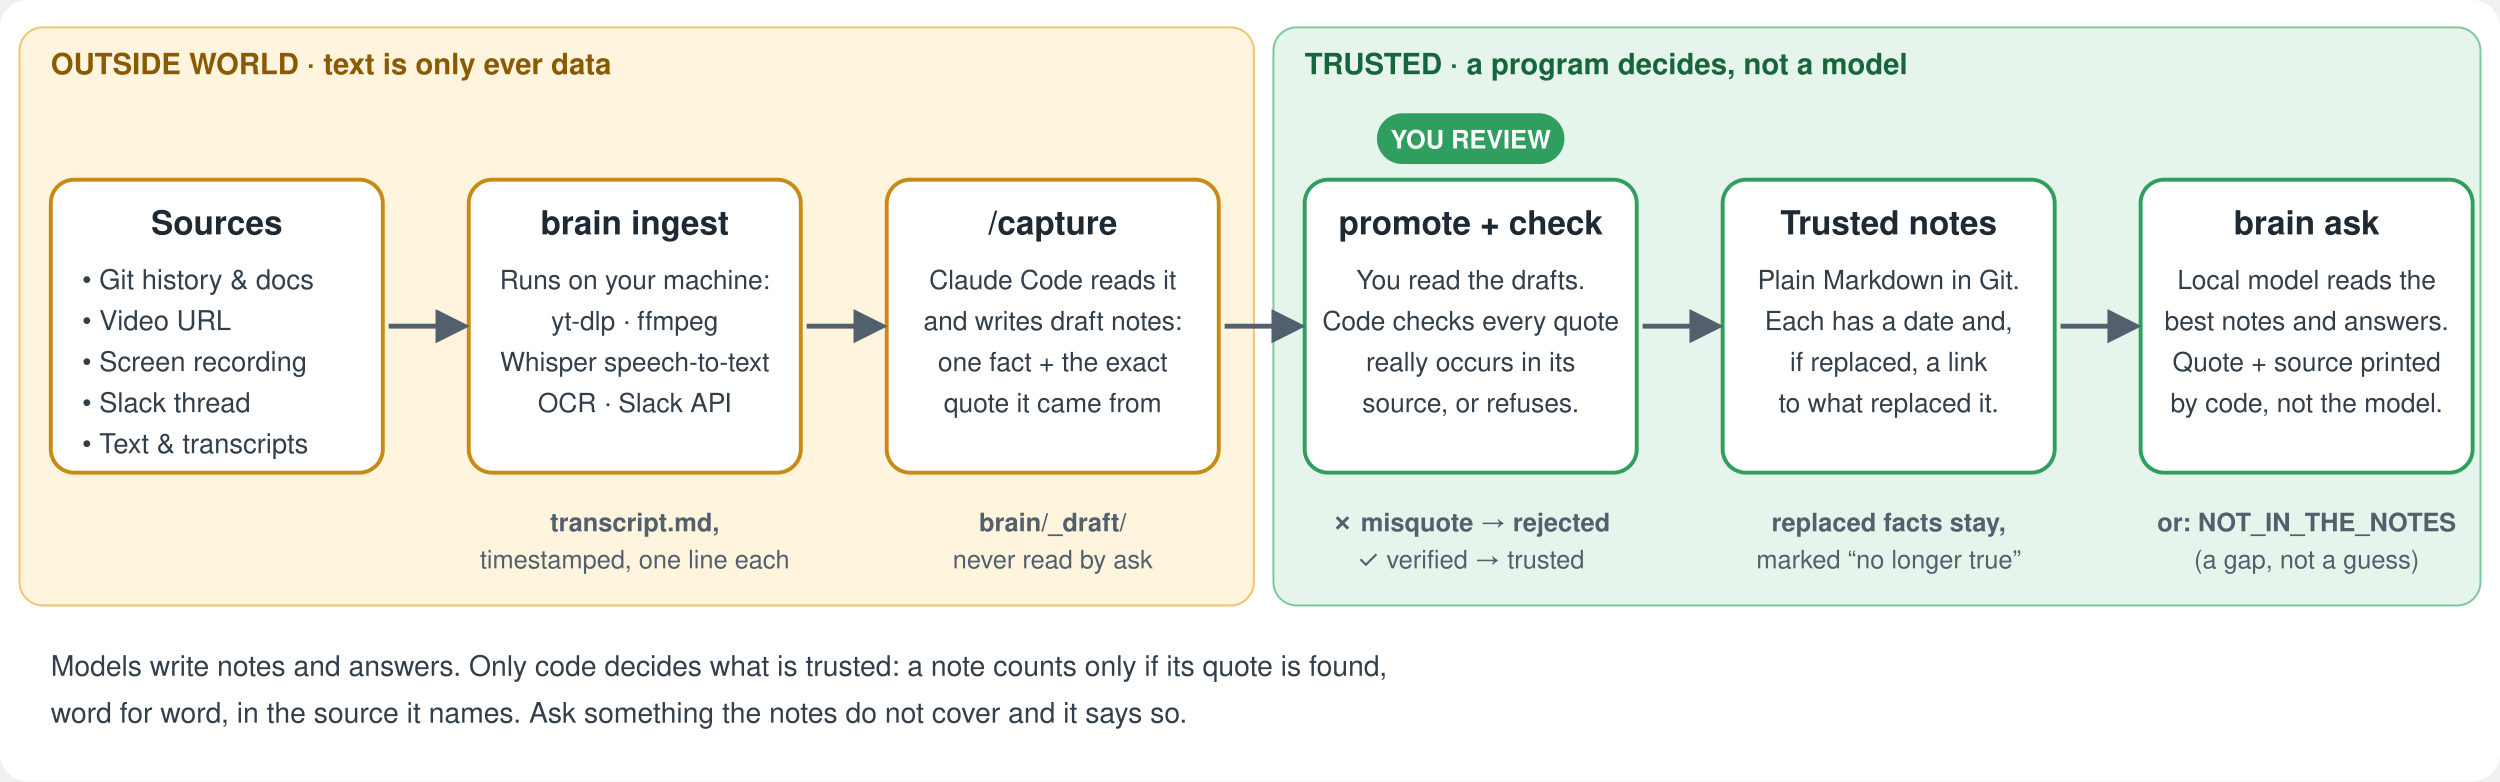
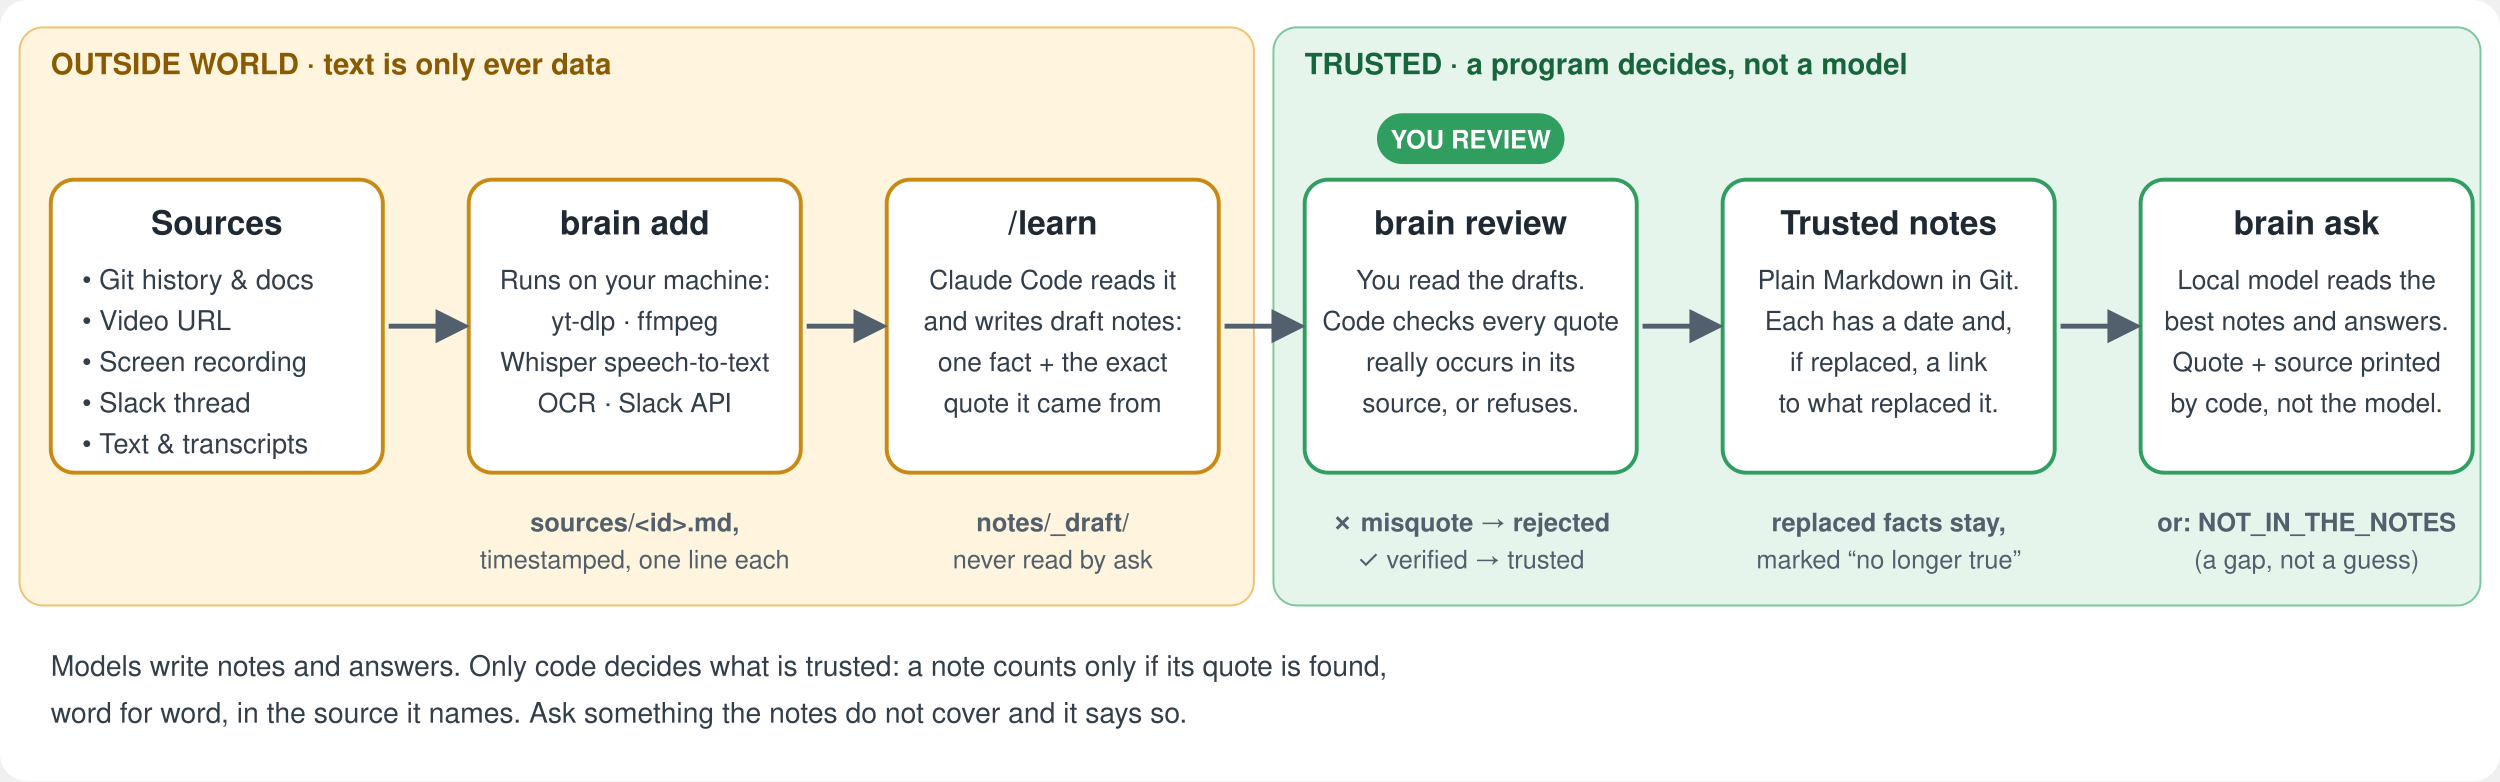
<svg xmlns="http://www.w3.org/2000/svg" viewBox="0 0 1280 400" width="1280" height="400" font-family="-apple-system,Segoe UI,Helvetica,Arial,sans-serif">
  <defs>
    <marker id="ar" viewBox="0 0 10 10" refX="8" refY="5" markerWidth="7" markerHeight="7" orient="auto">
      <path d="M0,0 L10,5 L0,10 z" fill="#52606d" />
    </marker>
  </defs>
  <rect width="1280" height="400" rx="14" fill="#ffffff" />
  <rect x="10" y="14" width="632" height="296" rx="12" fill="#fff4de" stroke="#f0c36d" />
  <rect x="652" y="14" width="618" height="296" rx="12" fill="#e5f5ec" stroke="#7cc79b" />
  <text x="26" y="38" font-size="15" font-weight="700" fill="#8a5a00">OUTSIDE WORLD · text is only ever data</text>
  <text x="668" y="38" font-size="15" font-weight="700" fill="#17653a">TRUSTED · a program decides, not a model</text>
  <rect x="26" y="92" width="170" height="150" rx="12" fill="#ffffff" stroke="#c98a14" stroke-width="2" />
  <text x="111.0" y="120" text-anchor="middle" font-size="17" font-weight="700" fill="#1f2933">Sources</text>
  <text x="42" y="148" font-size="14" fill="#323f4b">• Git history &amp; docs</text>
  <text x="42" y="169" font-size="14" fill="#323f4b">• Video URL</text>
  <text x="42" y="190" font-size="14" fill="#323f4b">• Screen recording</text>
  <text x="42" y="211" font-size="14" fill="#323f4b">• Slack thread</text>
  <text x="42" y="232" font-size="14" fill="#323f4b">• Text &amp; transcripts</text>
  <rect x="240" y="92" width="170" height="150" rx="12" fill="#ffffff" stroke="#c98a14" stroke-width="2" />
-   <text x="325.0" y="120" text-anchor="middle" font-size="17" font-weight="700" fill="#1f2933">brain ingest</text>
+   <text x="325.0" y="120" text-anchor="middle" font-size="17" font-weight="700" fill="#1f2933">brain add</text>
  <text x="325.0" y="148" text-anchor="middle" font-size="13.5" fill="#323f4b">Runs on your machine:</text>
  <text x="325.0" y="169" text-anchor="middle" font-size="13.5" fill="#323f4b">yt-dlp · ffmpeg</text>
  <text x="325.0" y="190" text-anchor="middle" font-size="13.5" fill="#323f4b">Whisper speech-to-text</text>
  <text x="325.0" y="211" text-anchor="middle" font-size="13.5" fill="#323f4b">OCR · Slack API</text>
  <rect x="454" y="92" width="170" height="150" rx="12" fill="#ffffff" stroke="#c98a14" stroke-width="2" />
-   <text x="539.0" y="120" text-anchor="middle" font-size="17" font-weight="700" fill="#1f2933">/capture</text>
+   <text x="539.0" y="120" text-anchor="middle" font-size="17" font-weight="700" fill="#1f2933">/learn</text>
  <text x="539.0" y="148" text-anchor="middle" font-size="13.5" fill="#323f4b">Claude Code reads it</text>
  <text x="539.0" y="169" text-anchor="middle" font-size="13.5" fill="#323f4b">and writes draft notes:</text>
  <text x="539.0" y="190" text-anchor="middle" font-size="13.5" fill="#323f4b">one fact + the exact</text>
  <text x="539.0" y="211" text-anchor="middle" font-size="13.5" fill="#323f4b">quote it came from</text>
  <rect x="668" y="92" width="170" height="150" rx="12" fill="#ffffff" stroke="#2f9e5f" stroke-width="2" />
-   <text x="753.0" y="120" text-anchor="middle" font-size="17" font-weight="700" fill="#1f2933">promote + check</text>
+   <text x="753.0" y="120" text-anchor="middle" font-size="17" font-weight="700" fill="#1f2933">brain review</text>
  <text x="753.0" y="148" text-anchor="middle" font-size="13.5" fill="#323f4b">You read the drafts.</text>
  <text x="753.0" y="169" text-anchor="middle" font-size="13.5" fill="#323f4b">Code checks every quote</text>
  <text x="753.0" y="190" text-anchor="middle" font-size="13.5" fill="#323f4b">really occurs in its</text>
  <text x="753.0" y="211" text-anchor="middle" font-size="13.5" fill="#323f4b">source, or refuses.</text>
  <rect x="882" y="92" width="170" height="150" rx="12" fill="#ffffff" stroke="#2f9e5f" stroke-width="2" />
  <text x="967.0" y="120" text-anchor="middle" font-size="17" font-weight="700" fill="#1f2933">Trusted notes</text>
  <text x="967.0" y="148" text-anchor="middle" font-size="13.5" fill="#323f4b">Plain Markdown in Git.</text>
  <text x="967.0" y="169" text-anchor="middle" font-size="13.5" fill="#323f4b">Each has a date and,</text>
  <text x="967.0" y="190" text-anchor="middle" font-size="13.5" fill="#323f4b">if replaced, a link</text>
  <text x="967.0" y="211" text-anchor="middle" font-size="13.5" fill="#323f4b">to what replaced it.</text>
  <rect x="1096" y="92" width="170" height="150" rx="12" fill="#ffffff" stroke="#2f9e5f" stroke-width="2" />
  <text x="1181.0" y="120" text-anchor="middle" font-size="17" font-weight="700" fill="#1f2933">brain ask</text>
  <text x="1181.0" y="148" text-anchor="middle" font-size="13.5" fill="#323f4b">Local model reads the</text>
  <text x="1181.0" y="169" text-anchor="middle" font-size="13.5" fill="#323f4b">best notes and answers.</text>
  <text x="1181.0" y="190" text-anchor="middle" font-size="13.5" fill="#323f4b">Quote + source printed</text>
  <text x="1181.0" y="211" text-anchor="middle" font-size="13.5" fill="#323f4b">by code, not the model.</text>
  <line x1="199" y1="167.0" x2="237" y2="167.0" stroke="#52606d" stroke-width="2.5" marker-end="url(#ar)" />
  <line x1="413" y1="167.0" x2="451" y2="167.0" stroke="#52606d" stroke-width="2.5" marker-end="url(#ar)" />
  <line x1="627" y1="167.0" x2="665" y2="167.0" stroke="#52606d" stroke-width="2.5" marker-end="url(#ar)" />
  <line x1="841" y1="167.0" x2="879" y2="167.0" stroke="#52606d" stroke-width="2.5" marker-end="url(#ar)" />
  <line x1="1055" y1="167.0" x2="1093" y2="167.0" stroke="#52606d" stroke-width="2.5" marker-end="url(#ar)" />
-   <text x="325.0" y="272" text-anchor="middle" font-size="13" font-weight="600" fill="#52606d">transcript.md,</text>
+   <text x="325.0" y="272" text-anchor="middle" font-size="13" font-weight="600" fill="#52606d">sources/&lt;id&gt;.md,</text>
  <text x="325.0" y="291" text-anchor="middle" font-size="13" fill="#52606d">timestamped, one line each</text>
-   <text x="539.0" y="272" text-anchor="middle" font-size="13" font-weight="600" fill="#52606d">brain/_draft/</text>
+   <text x="539.0" y="272" text-anchor="middle" font-size="13" font-weight="600" fill="#52606d">notes/_draft/</text>
  <text x="539.0" y="291" text-anchor="middle" font-size="13" fill="#52606d">never read by ask</text>
  <text x="753.0" y="272" text-anchor="middle" font-size="13" font-weight="600" fill="#52606d">✗ misquote → rejected</text>
  <text x="753.0" y="291" text-anchor="middle" font-size="13" fill="#52606d">✓ verified → trusted</text>
  <text x="967.0" y="272" text-anchor="middle" font-size="13" font-weight="600" fill="#52606d">replaced facts stay,</text>
  <text x="967.0" y="291" text-anchor="middle" font-size="13" fill="#52606d">marked “no longer true”</text>
  <text x="1181.0" y="272" text-anchor="middle" font-size="13" font-weight="600" fill="#52606d">or: NOT_IN_THE_NOTES</text>
  <text x="1181.0" y="291" text-anchor="middle" font-size="13" fill="#52606d">(a gap, not a guess)</text>
  <rect x="705.0" y="58" width="96" height="26" rx="13" fill="#2f9e5f" />
  <text x="753.0" y="76" text-anchor="middle" font-size="13" font-weight="700" fill="#fff">YOU REVIEW</text>
  <text x="26" y="346" font-size="14.5" fill="#323f4b">Models write notes and answers. Only code decides what is trusted: a note counts only if its quote is found,</text>
  <text x="26" y="370" font-size="14.5" fill="#323f4b">word for word, in the source it names. Ask something the notes do not cover and it says so.</text>
</svg>
